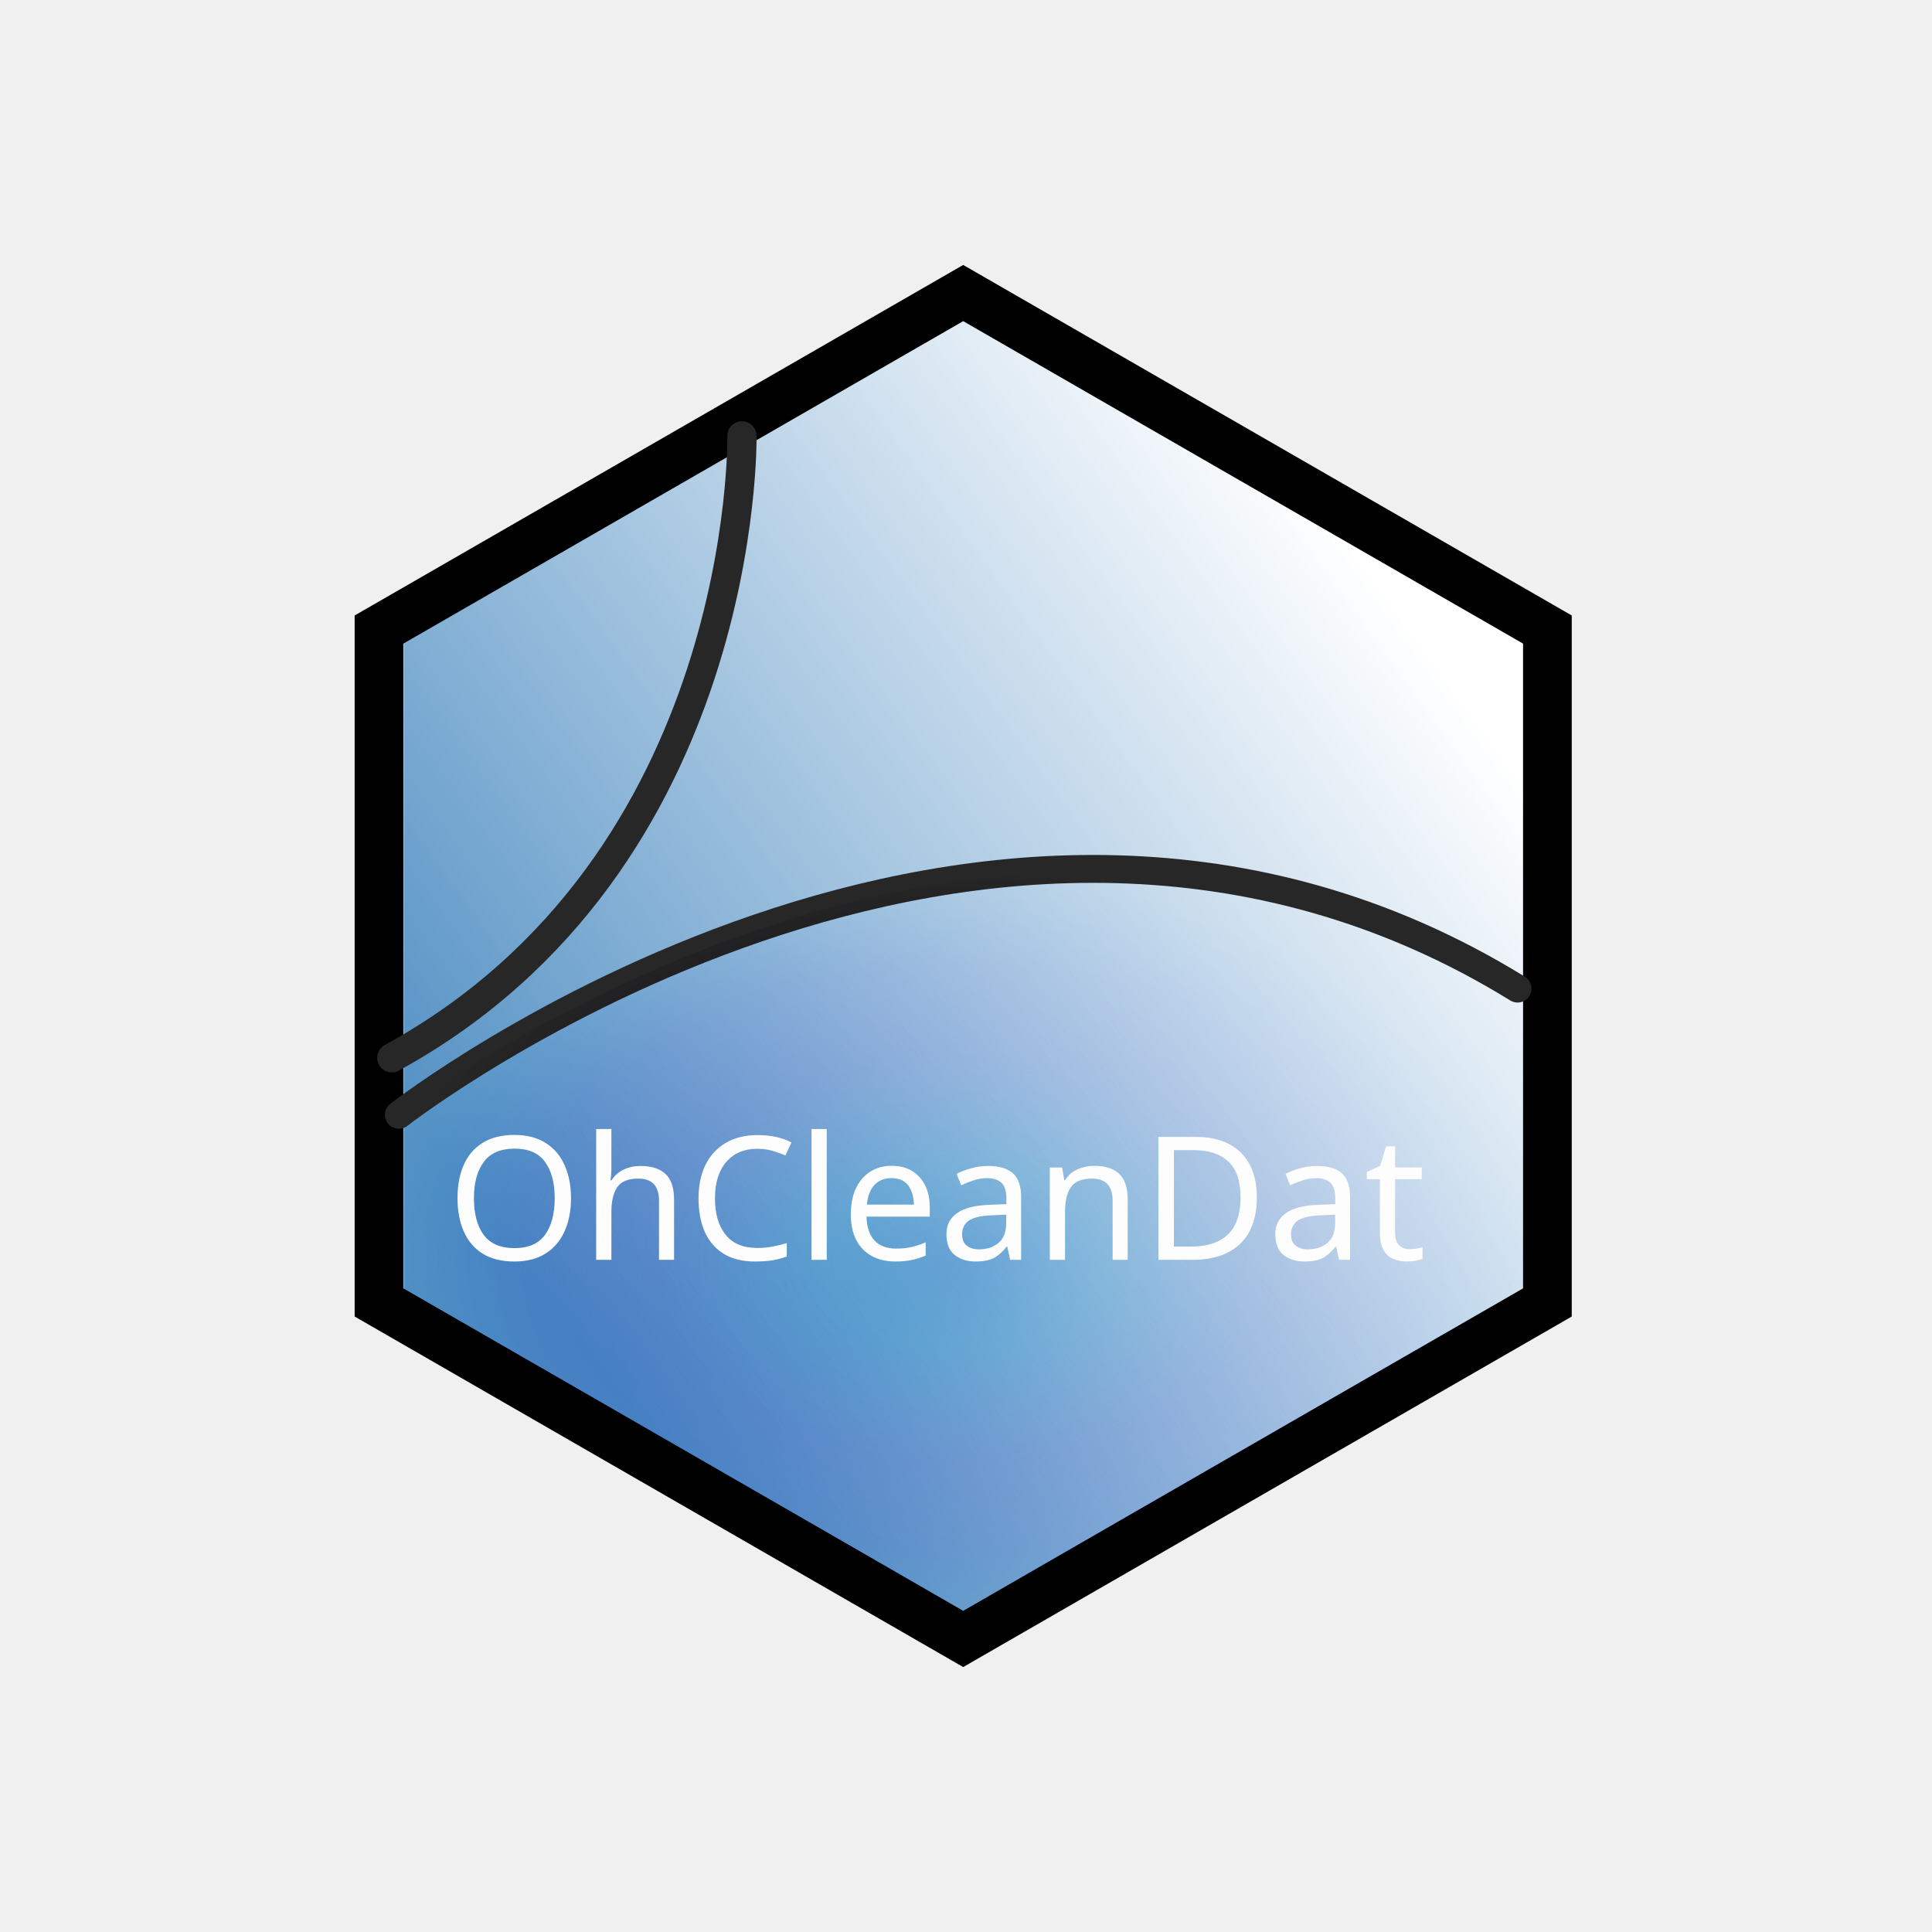
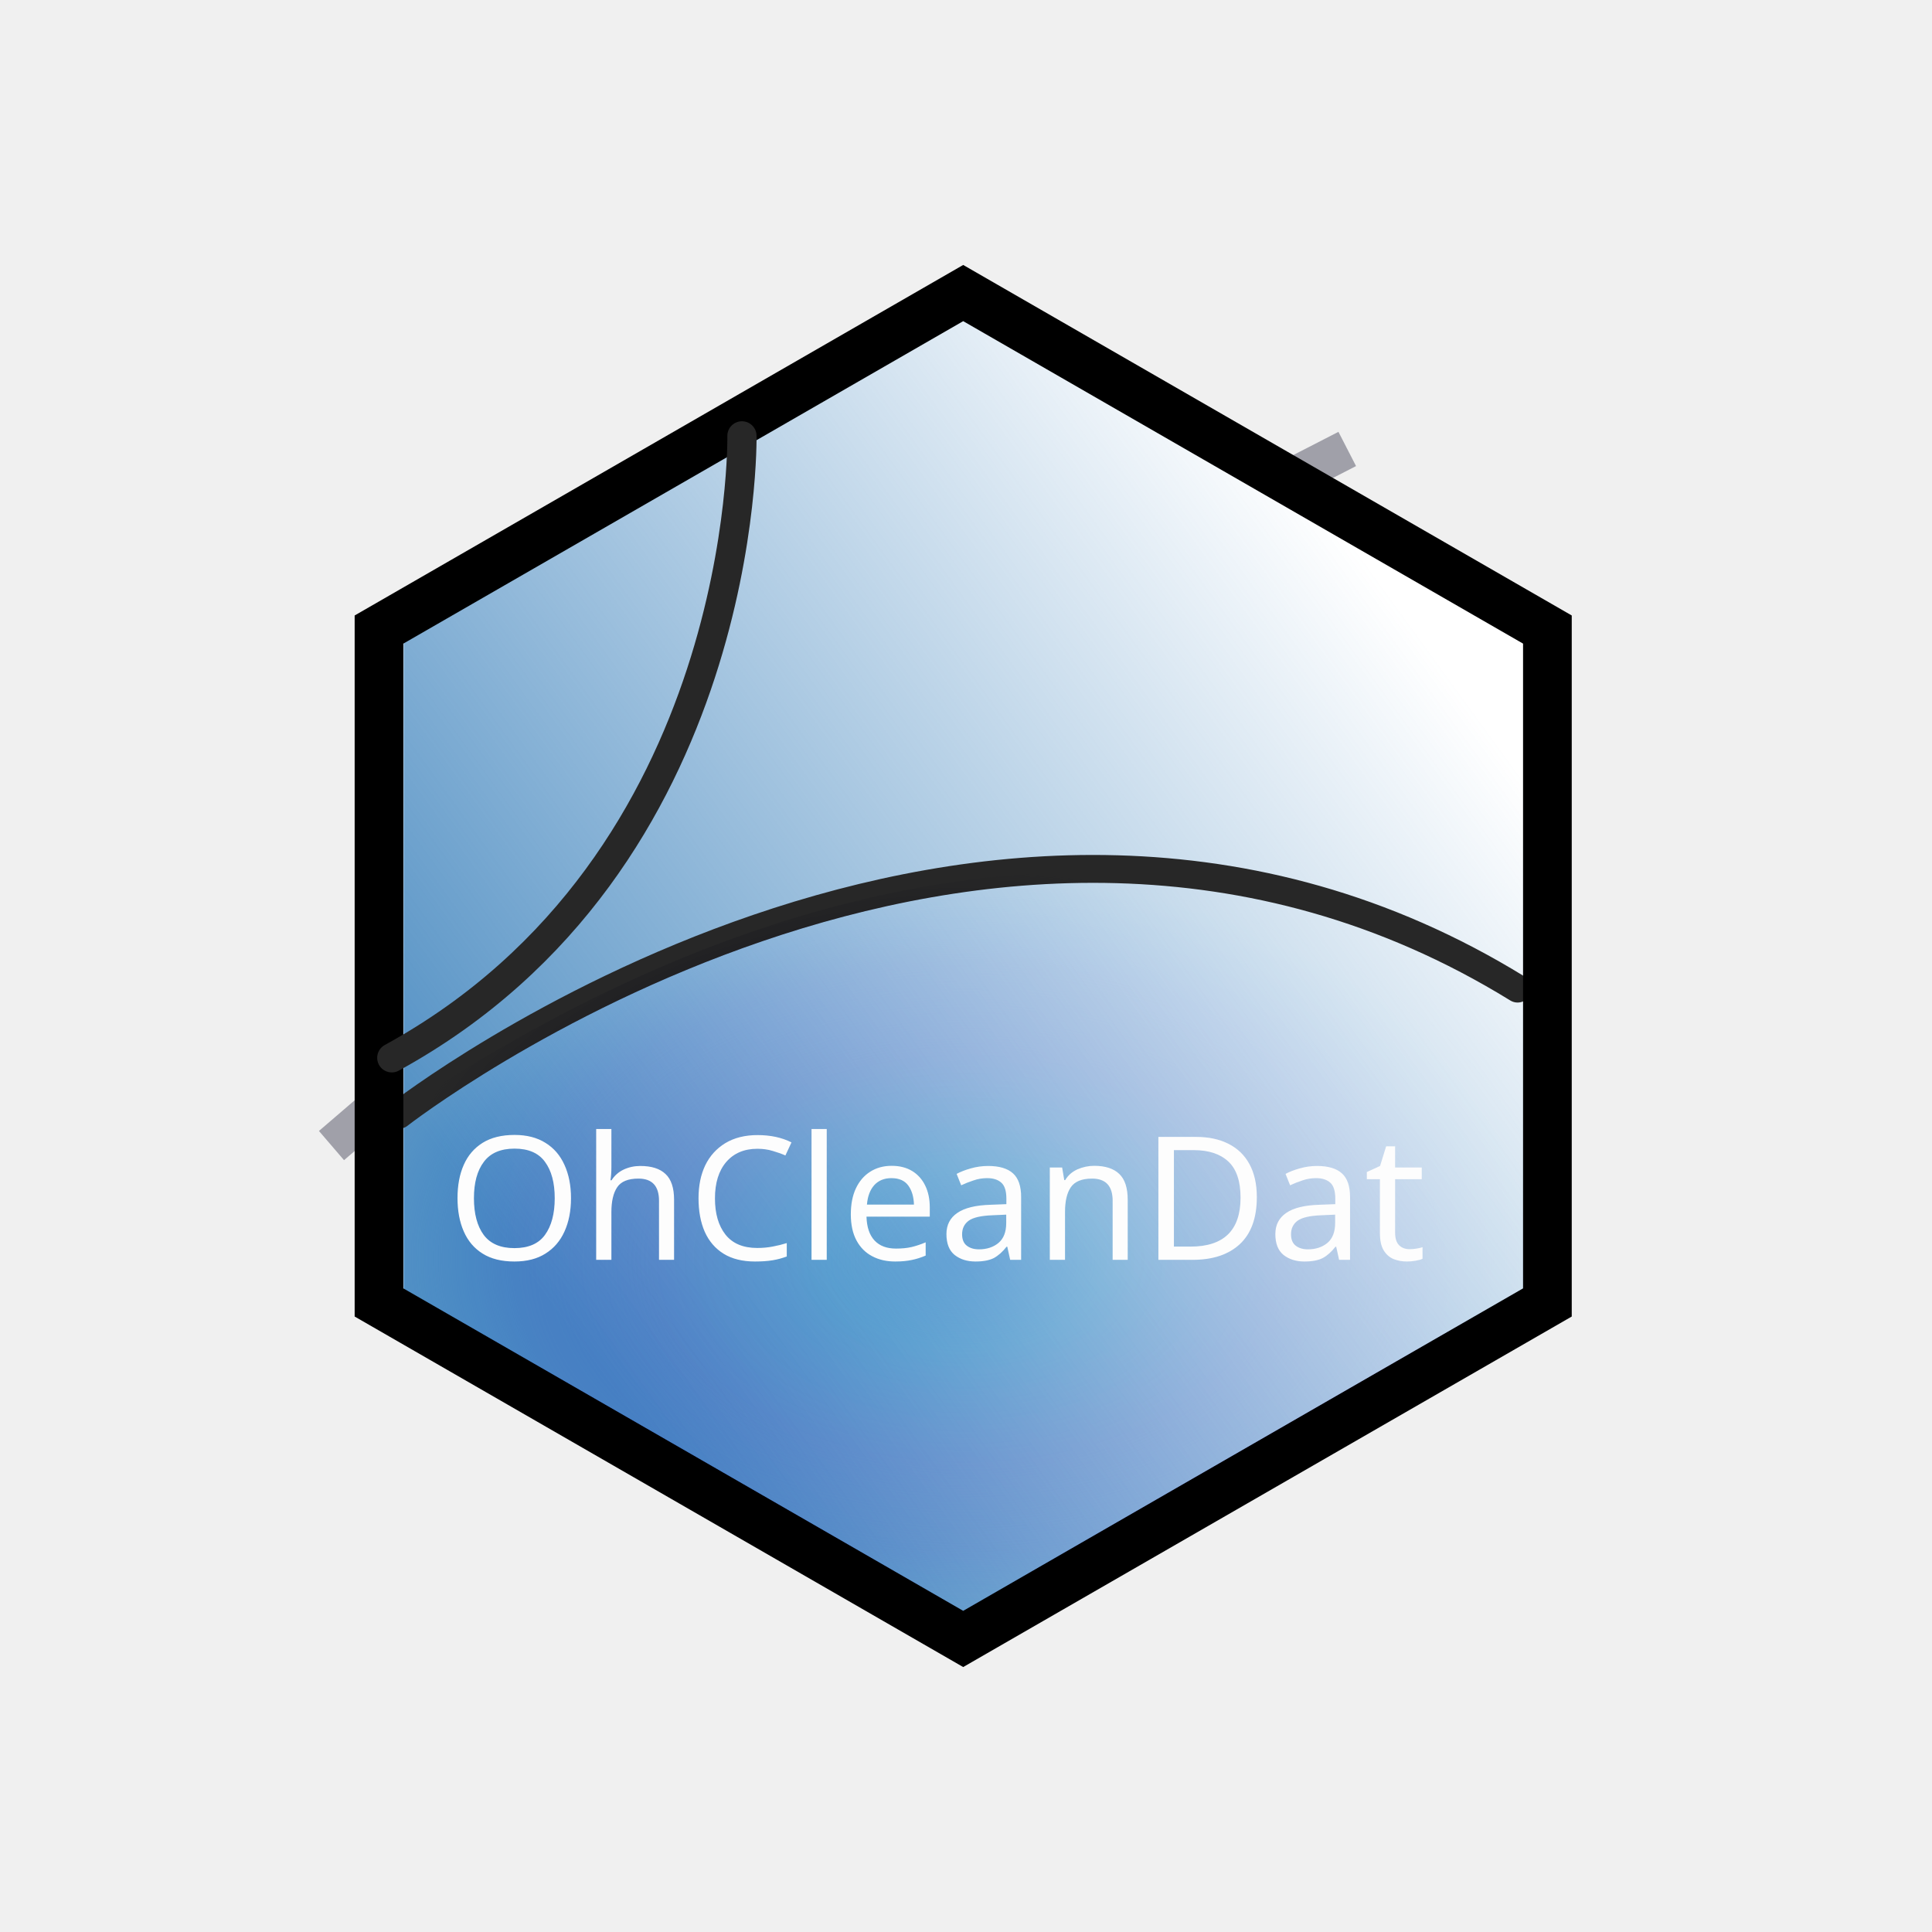
<svg xmlns="http://www.w3.org/2000/svg" xmlns:xlink="http://www.w3.org/1999/xlink" width="198.425" height="198.425" viewBox="0 0 198.425 198.425" version="1.1" id="svg2">
  <defs id="defs2">
    <linearGradient id="linearGradient87">
      <stop style="stop-color:#adb9e5;stop-opacity:0.708;" offset="0" id="stop88" />
      <stop style="stop-color:#adc8e5;stop-opacity:0.529;" offset="0.234" id="stop90" />
      <stop style="stop-color:#d1ade5;stop-opacity:0.456;" offset="0.531" id="stop91" />
      <stop style="stop-color:#cdade5;stop-opacity:0.322;" offset="0.761" id="stop92" />
      <stop style="stop-color:#adb9e5;stop-opacity:0;" offset="1" id="stop89" />
    </linearGradient>
    <linearGradient id="linearGradient3">
      <stop style="stop-color:#5592c5;stop-opacity:1;" offset="0.024" id="stop4" />
      <stop style="stop-color:#5592c5;stop-opacity:0;" offset="1" id="stop5" />
    </linearGradient>
    <linearGradient id="swatch3">
      <stop style="stop-color:#050507;stop-opacity:1;" offset="0" id="stop3" />
    </linearGradient>
    <linearGradient xlink:href="#linearGradient3" id="linearGradient5" x1="52.471" y1="133.1" x2="145.803" y2="65.29" gradientUnits="userSpaceOnUse" />
    <radialGradient xlink:href="#linearGradient87" id="radialGradient89" cx="99.196" cy="129.258" fx="99.196" fy="129.258" r="60.248" gradientTransform="matrix(1,0,0,0.6596457,0,43.99355)" gradientUnits="userSpaceOnUse" />
  </defs>
+   <path style="fill:#000000;fill-opacity:0;stroke:#a0a0a9;stroke-width:3.954;stroke-linecap:butt;stroke-miterlimit:4.2;stroke-dasharray:none;stroke-opacity:1" d="m 39.74,112.764 -5.695,4.891" id="path6" />
+   <path style="fill:#000000;fill-opacity:0;stroke:#a0a0a9;stroke-width:3.954;stroke-linecap:butt;stroke-miterlimit:4.2;stroke-dasharray:none;stroke-opacity:1" d="m 138.368,46.11 -10.157,5.22" id="path5" />
  <path fill="#FFF" d="M39.425 133.768v-69.11l60-34.561 60 34.561v69.11l-60 34.56z" id="path1" />
  <path fill="#050507" d="M 99.137,32.745 41.455,65.97 v 66.451 l 57.682,33.225 57.683,-33.225 V 65.97 Z" id="path3" style="fill:url(#linearGradient5);fill-opacity:1;stroke-width:0.923" />
  <text xml:space="preserve" style="font-style:normal;font-variant:normal;font-weight:normal;font-stretch:normal;font-size:17.694px;font-family:Krungthep;-inkscape-font-specification:'Krungthep, Normal';font-variant-ligatures:normal;font-variant-caps:normal;font-variant-numeric:normal;font-variant-east-asian:normal;text-align:start;writing-mode:lr-tb;direction:ltr;text-anchor:start;fill:#fdfdfd;fill-opacity:1;stroke:#272727;stroke-width:41.629" x="45.91" y="129.392" id="text6">
    <tspan id="tspan6" x="45.91" y="129.392" style="font-style:normal;font-variant:normal;font-weight:normal;font-stretch:normal;font-size:17.694px;font-family:Krungthep;-inkscape-font-specification:'Krungthep, Normal';font-variant-ligatures:normal;font-variant-caps:normal;font-variant-numeric:normal;font-variant-east-asian:normal;fill:#fdfdfd;fill-opacity:1;stroke:none;stroke-width:41.629">OhCleanDat</tspan>
  </text>
  <path style="mix-blend-mode:lighten;fill:#548ac9;fill-opacity:1;stroke:none;stroke-width:3;stroke-linecap:round;stroke-dasharray:none;stroke-opacity:1" d="M 75.447,42.502 39.232,63.878 38.226,109.649 c 0,0 39.987,-18.862 37.22,-67.148 z" id="path16" />
+   <path style="fill:none;fill-opacity:1;stroke:#272727;stroke-width:2.864;stroke-linecap:round;stroke-dasharray:none;stroke-opacity:1" d="M 155.863,101.533 C 100.947,67.674 40.967,114.496 40.967,114.496" id="path8" />
  <path fill="#050507" d="M98.925 32.983l57.5 33.119v66.221l-57.5 33.119-57.5-33.119V66.102l57.5-33.119zm0-5.771l-62.5 36v72.001l62.5 36 62.5-36V63.212l-62.5-36z" id="path2" style="fill:#000000;fill-opacity:1" />
  <path style="fill:none;fill-opacity:1;stroke:#272727;stroke-width:3;stroke-linecap:round;stroke-dasharray:none;stroke-opacity:1" d="M 40.238,108.643 C 76.956,88.524 76.201,44.765 76.201,44.765" id="path7" />
-   <path style="fill:none;fill-opacity:1;stroke:#272727;stroke-width:2.864;stroke-linecap:round;stroke-dasharray:none;stroke-opacity:1" d="M 155.863,101.533 C 100.947,67.674 40.967,114.496 40.967,114.496" id="path8" />
  <path style="mix-blend-mode:color-burn;fill:url(#radialGradient89);fill-opacity:1;stroke:none;stroke-width:3;stroke-linecap:round;stroke-dasharray:none;stroke-opacity:1" d="m 39.232,132.786 59.854,36.214 60.106,-34.957 0.251,-30.43 c 0,0 -47.035,-38.41 -119.96,11.569 -1.037,0.711 -0.251,17.604 -0.251,17.604 z" id="path9" />
</svg>
